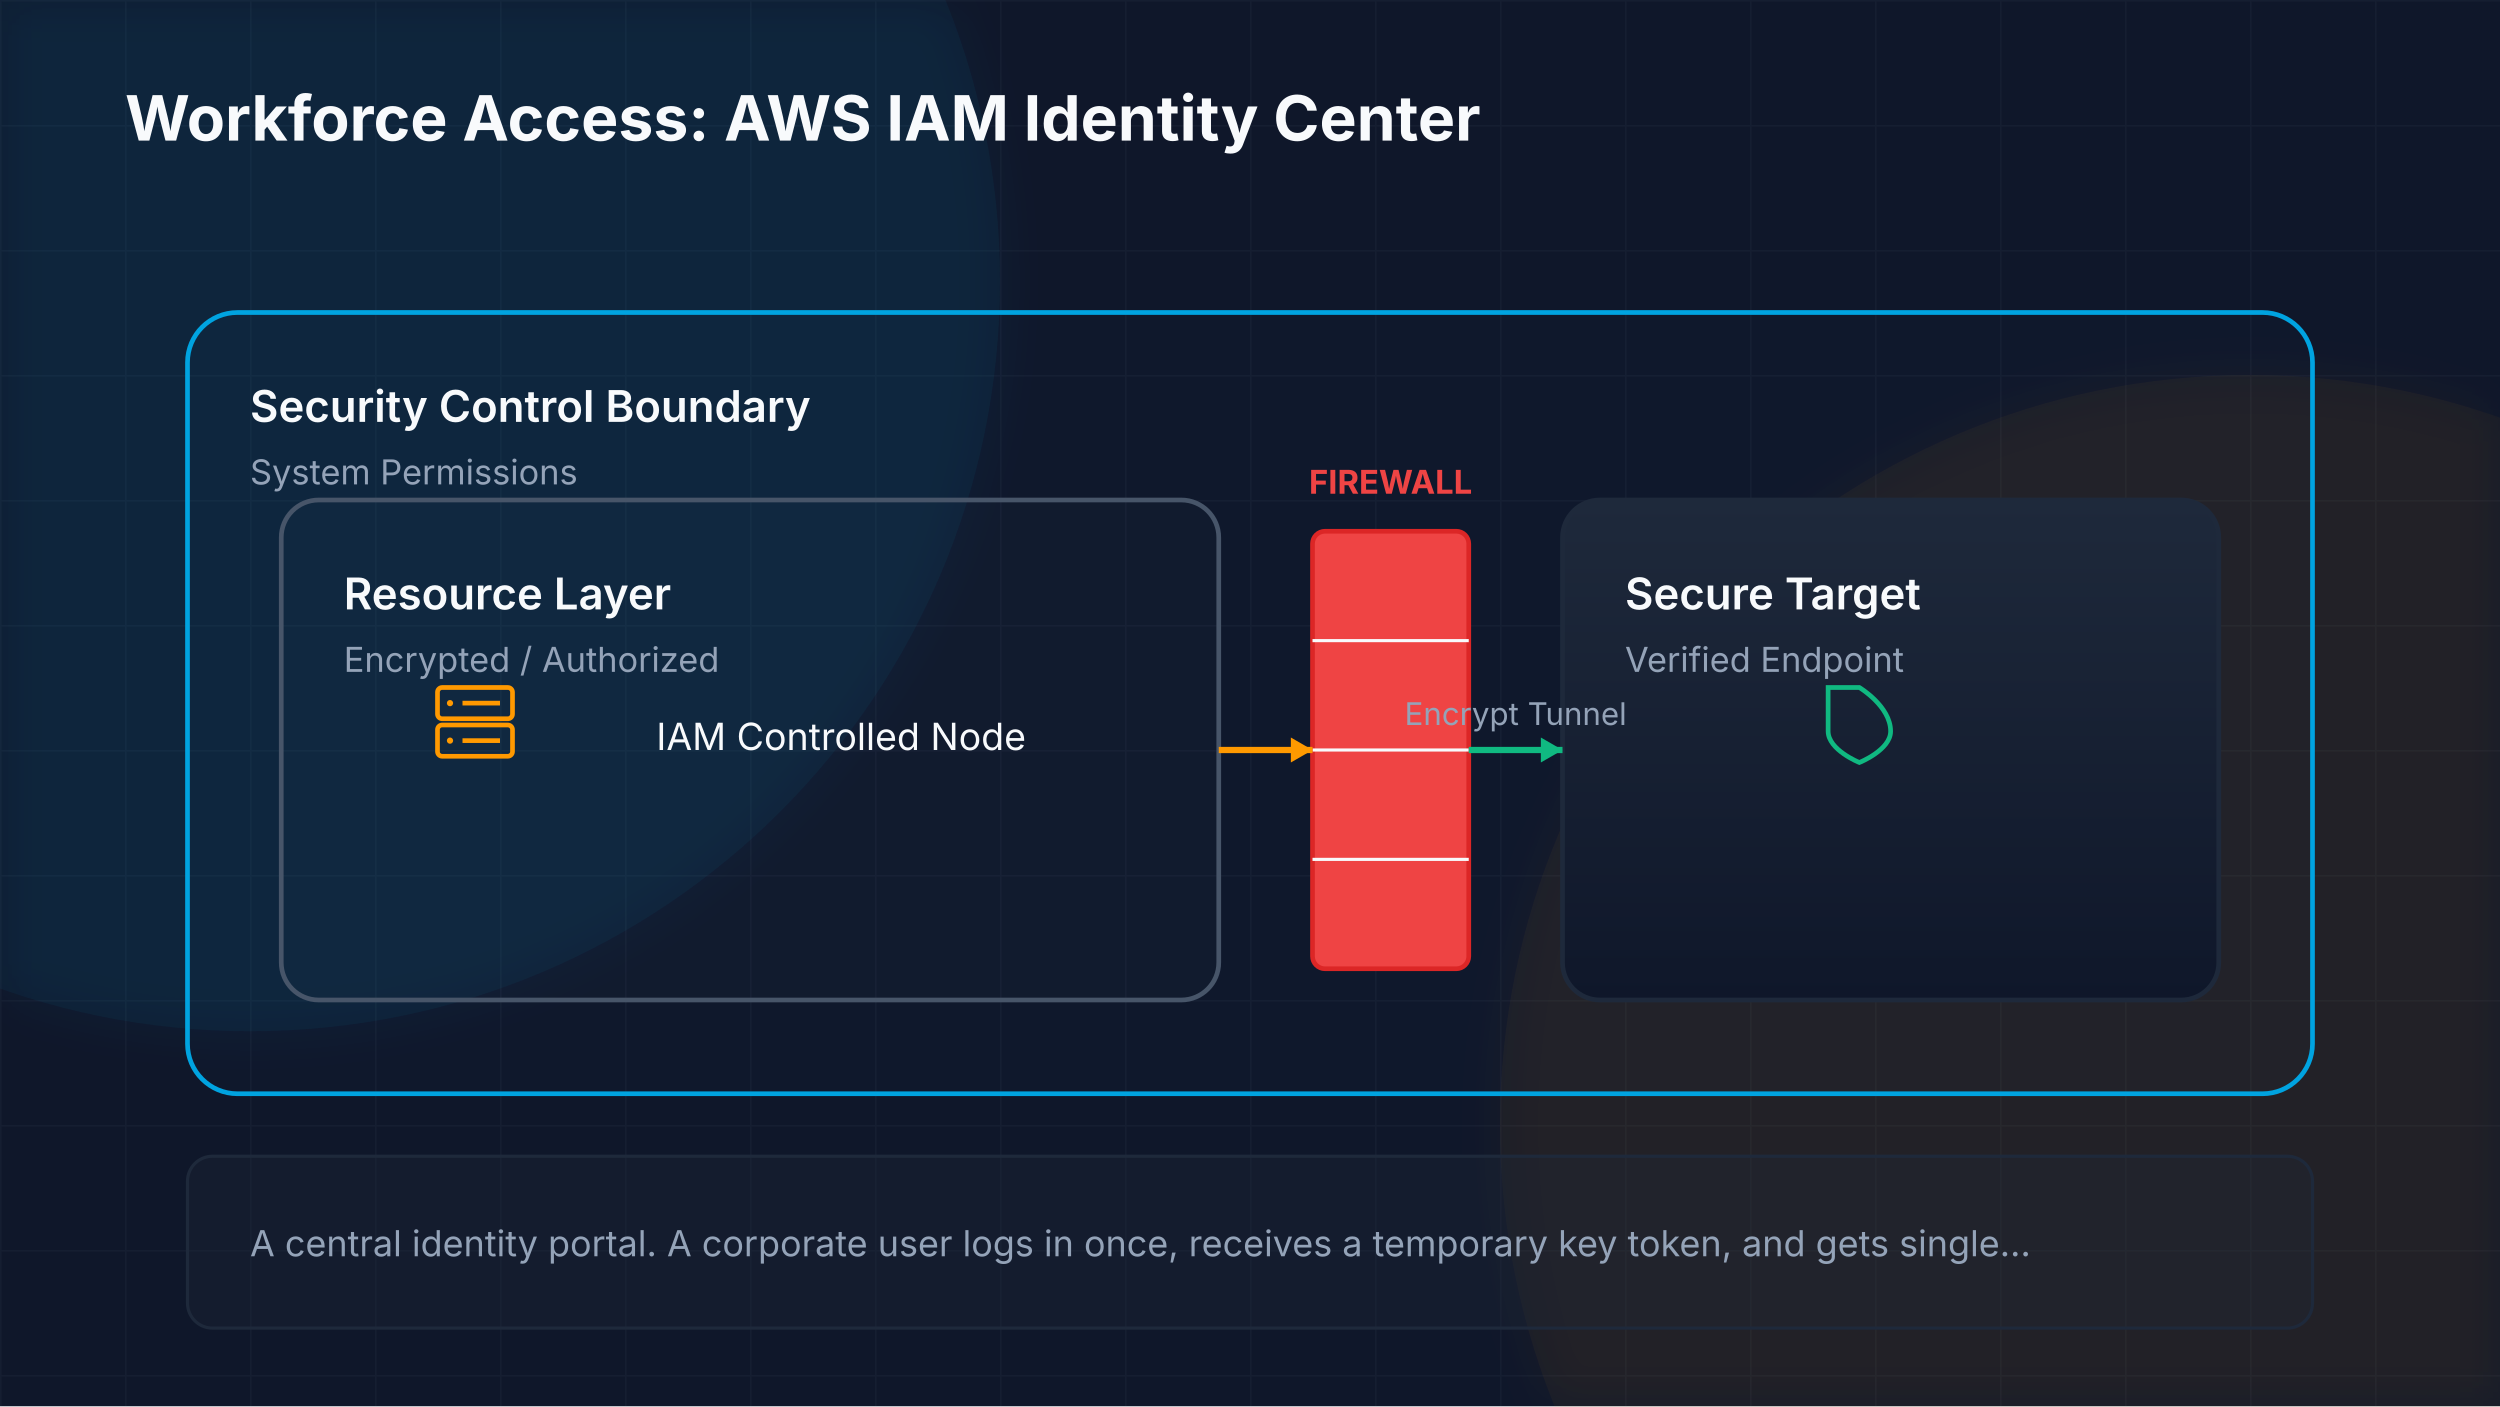
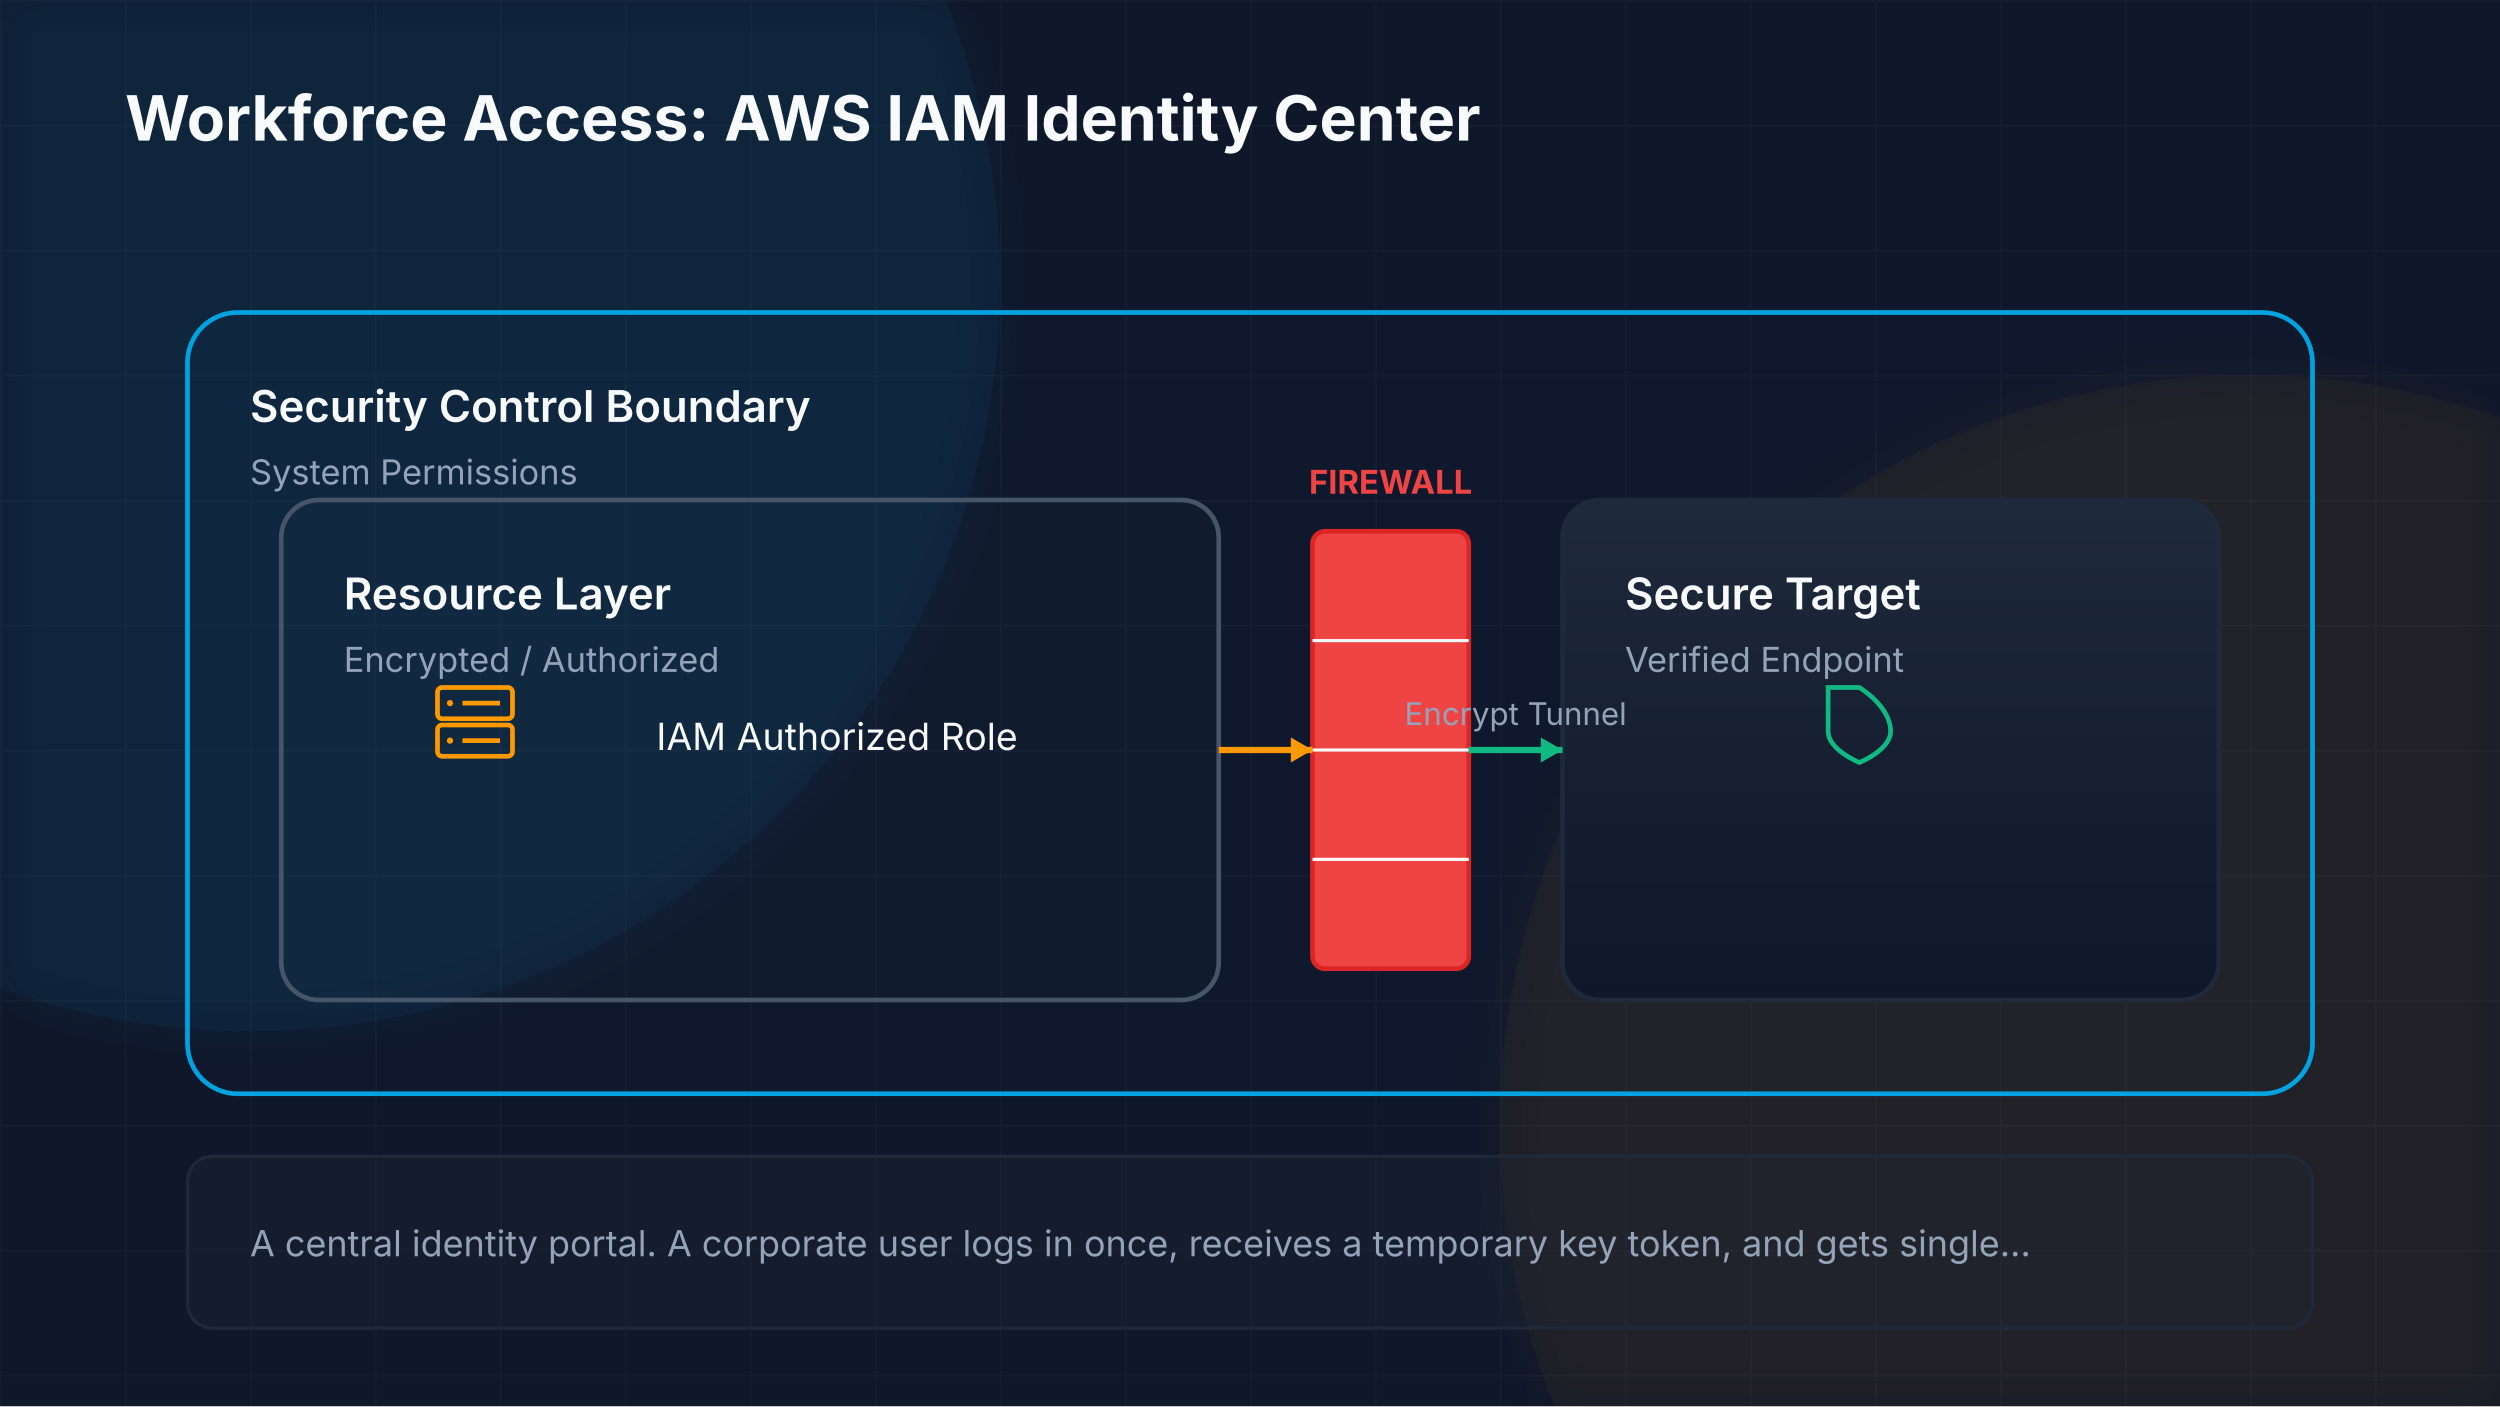
<svg xmlns="http://www.w3.org/2000/svg" viewBox="0 0 800 450" width="100%" height="100%">
  <defs>
    <linearGradient id="aws-orange" x1="0%" y1="0%" x2="100%" y2="100%">
      <stop offset="0%" stop-color="#FF9900" />
      <stop offset="100%" stop-color="#FFC400" />
    </linearGradient>
    <linearGradient id="cloud-blue" x1="0%" y1="0%" x2="100%" y2="100%">
      <stop offset="0%" stop-color="#00A3E0" />
      <stop offset="100%" stop-color="#1D70B8" />
    </linearGradient>
    <linearGradient id="success-green" x1="0%" y1="0%" x2="100%" y2="100%">
      <stop offset="0%" stop-color="#10B981" />
      <stop offset="100%" stop-color="#059669" />
    </linearGradient>
    <linearGradient id="alert-red" x1="0%" y1="0%" x2="100%" y2="100%">
      <stop offset="0%" stop-color="#EF4444" />
      <stop offset="100%" stop-color="#DC2626" />
    </linearGradient>
    <linearGradient id="warning-gold" x1="0%" y1="0%" x2="100%" y2="100%">
      <stop offset="0%" stop-color="#F59E0B" />
      <stop offset="100%" stop-color="#D97706" />
    </linearGradient>
    <linearGradient id="dark-card" x1="0%" y1="0%" x2="0%" y2="100%">
      <stop offset="0%" stop-color="#1E293B" />
      <stop offset="100%" stop-color="#0F172A" />
    </linearGradient>
    <linearGradient id="purple-glow" x1="0%" y1="0%" x2="100%" y2="100%">
      <stop offset="0%" stop-color="#8B5CF6" />
      <stop offset="100%" stop-color="#6D28D9" />
    </linearGradient>
    <filter id="glow-orange" x="-20%" y="-20%" width="140%" height="140%">
      <feGaussianBlur stdDeviation="8" result="blur" />
      <feComposite in="SourceGraphic" in2="blur" operator="over" />
    </filter>
    <filter id="glow-blue" x="-20%" y="-20%" width="140%" height="140%">
      <feGaussianBlur stdDeviation="8" result="blur" />
      <feComposite in="SourceGraphic" in2="blur" operator="over" />
    </filter>
    <pattern id="grid" width="40" height="40" patternUnits="userSpaceOnUse">
      <path d="M 40 0 L 0 0 0 40" fill="none" stroke="rgba(148, 163, 184, 0.05)" stroke-width="1" />
    </pattern>
  </defs>
  <rect width="800" height="450" fill="#0F172A" />
  <rect width="800" height="450" fill="url(#grid)" />
  <circle cx="80.0" cy="90.0" r="240.0" fill="rgba(0, 163, 224, 0.05)" filter="url(#glow-blue)" />
  <circle cx="720.0" cy="360.0" r="240.0" fill="rgba(255, 153, 0, 0.04)" filter="url(#glow-orange)" />
  <text x="40" y="45" font-family="Inter, system-ui, sans-serif" font-size="20" font-weight="700" fill="#F8FAFC">Workforce Access: AWS IAM Identity Center</text>
  <rect x="60" y="100" width="680" height="250" rx="16" fill="rgba(0,163,224,0.01)" stroke="#00A3E0" stroke-width="1.5" />
  <text x="80" y="135" font-family="Inter, system-ui, sans-serif" font-size="14" font-weight="600" fill="#F8FAFC">Security Control Boundary</text>
  <text x="80" y="155" font-family="Inter, system-ui, sans-serif" font-size="11" fill="#94A3B8">System Permissions</text>
  <rect x="90" y="160" width="300" height="160" rx="12" fill="rgba(148,163,184,0.02)" stroke="#475569" stroke-width="1.5" />
  <text x="110" y="195" font-family="Inter, system-ui, sans-serif" font-size="14" font-weight="600" fill="#F8FAFC">Resource Layer</text>
  <text x="110" y="215" font-family="Inter, system-ui, sans-serif" font-size="11" fill="#94A3B8">Encrypted / Authorized</text>
  <g transform="translate(140,220)">
    <rect x="0" y="0" width="24" height="10" rx="1.5" fill="none" stroke="#FF9900" stroke-width="1.5" />
    <circle cx="4" cy="5" r="1" fill="#FF9900" />
    <line x1="8" y1="5" x2="20" y2="5" stroke="#FF9900" stroke-width="1.5" />
    <rect x="0" y="12" width="24" height="10" rx="1.5" fill="none" stroke="#FF9900" stroke-width="1.5" />
    <circle cx="4" cy="17" r="1" fill="#FF9900" />
    <line x1="8" y1="17" x2="20" y2="17" stroke="#FF9900" stroke-width="1.5" />
  </g>
-   <text x="210" y="240" font-family="Inter" font-size="12" fill="#F8FAFC">IAM Controlled Node</text>
+   <text x="210" y="240" font-family="Inter" font-size="12" fill="#F8FAFC">IAM Authorized Role</text>
  <g transform="translate(420, 170)">
    <rect width="50" height="140" rx="4" fill="#EF4444" stroke="#DC2626" stroke-width="1.5" />
    <line x1="0" y1="35" x2="50" y2="35" stroke="#F8FAFC" stroke-width="1" />
    <line x1="0" y1="70" x2="50" y2="70" stroke="#F8FAFC" stroke-width="1" />
    <line x1="0" y1="105" x2="50" y2="105" stroke="#F8FAFC" stroke-width="1" />
    <text x="25" y="-12" font-family="Inter" font-size="10.5" fill="#EF4444" font-weight="700" text-anchor="middle">FIREWALL</text>
  </g>
  <rect x="500" y="160" width="210" height="160" rx="12" fill="url(#dark-card)" stroke="#1E293B" stroke-width="1.5" />
  <text x="520" y="195" font-family="Inter, system-ui, sans-serif" font-size="14" font-weight="600" fill="#F8FAFC">Secure Target</text>
  <text x="520" y="215" font-family="Inter, system-ui, sans-serif" font-size="11" fill="#94A3B8">Verified Endpoint</text>
  <g transform="translate(585,220)">
    <path d="M 0 0 L 10 0 C 10 0, 20 6, 20 14 C 20 20, 10 24, 10 24 C 10 24, 0 20, 0 14 Z" fill="none" stroke="#10B981" stroke-width="1.5" />
  </g>
  <line x1="390" y1="240" x2="420" y2="240" stroke="#FF9900" stroke-width="2" />
  <path d="M 420 240 L 413.072 244.0 L 413.072 236.0 Z" fill="#FF9900" />
  <line x1="470" y1="240" x2="500" y2="240" stroke="#10B981" stroke-width="2" />
  <path d="M 500 240 L 493.072 244.0 L 493.072 236.0 Z" fill="#10B981" />
  <text x="485.0" y="232.0" font-family="Inter, system-ui, sans-serif" font-size="10" fill="#94A3B8" text-anchor="middle">Encrypt Tunnel</text>
  <rect x="60" y="370" width="680" height="55" rx="8" fill="rgba(30,41,59,0.3)" stroke="#1E293B" stroke-width="1" />
  <text x="80" y="402" font-family="Inter" font-size="11.5" fill="#94A3B8">A central identity portal. A corporate user logs in once, receives a temporary key token, and gets single...</text>
</svg>
